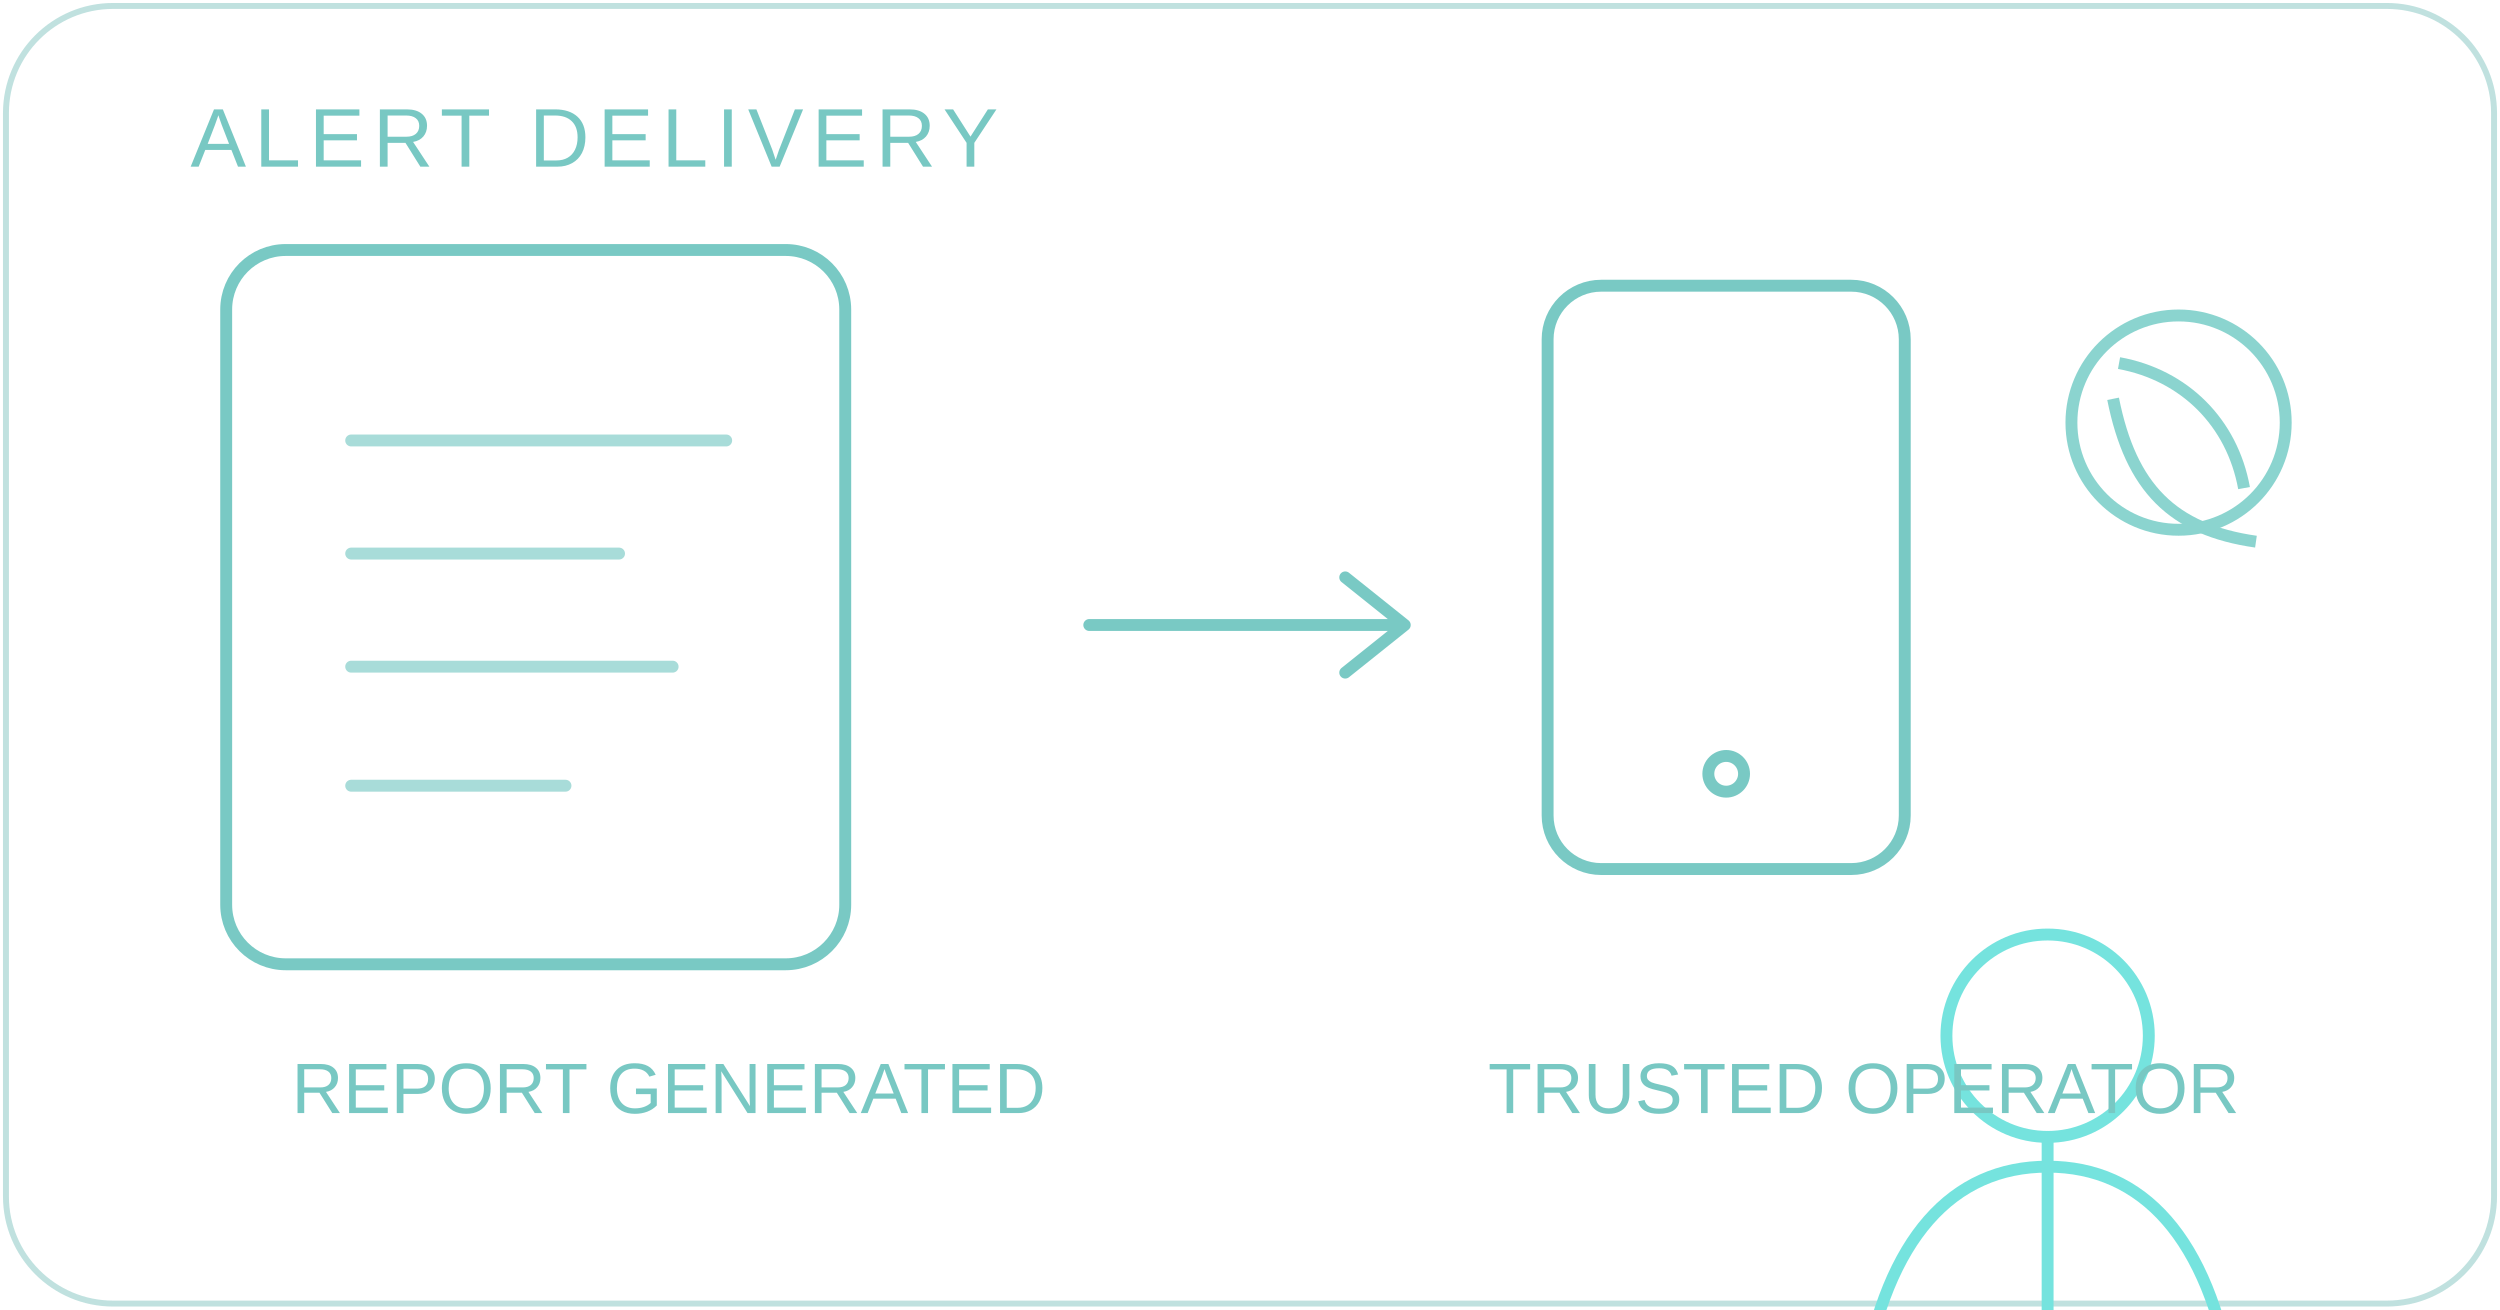
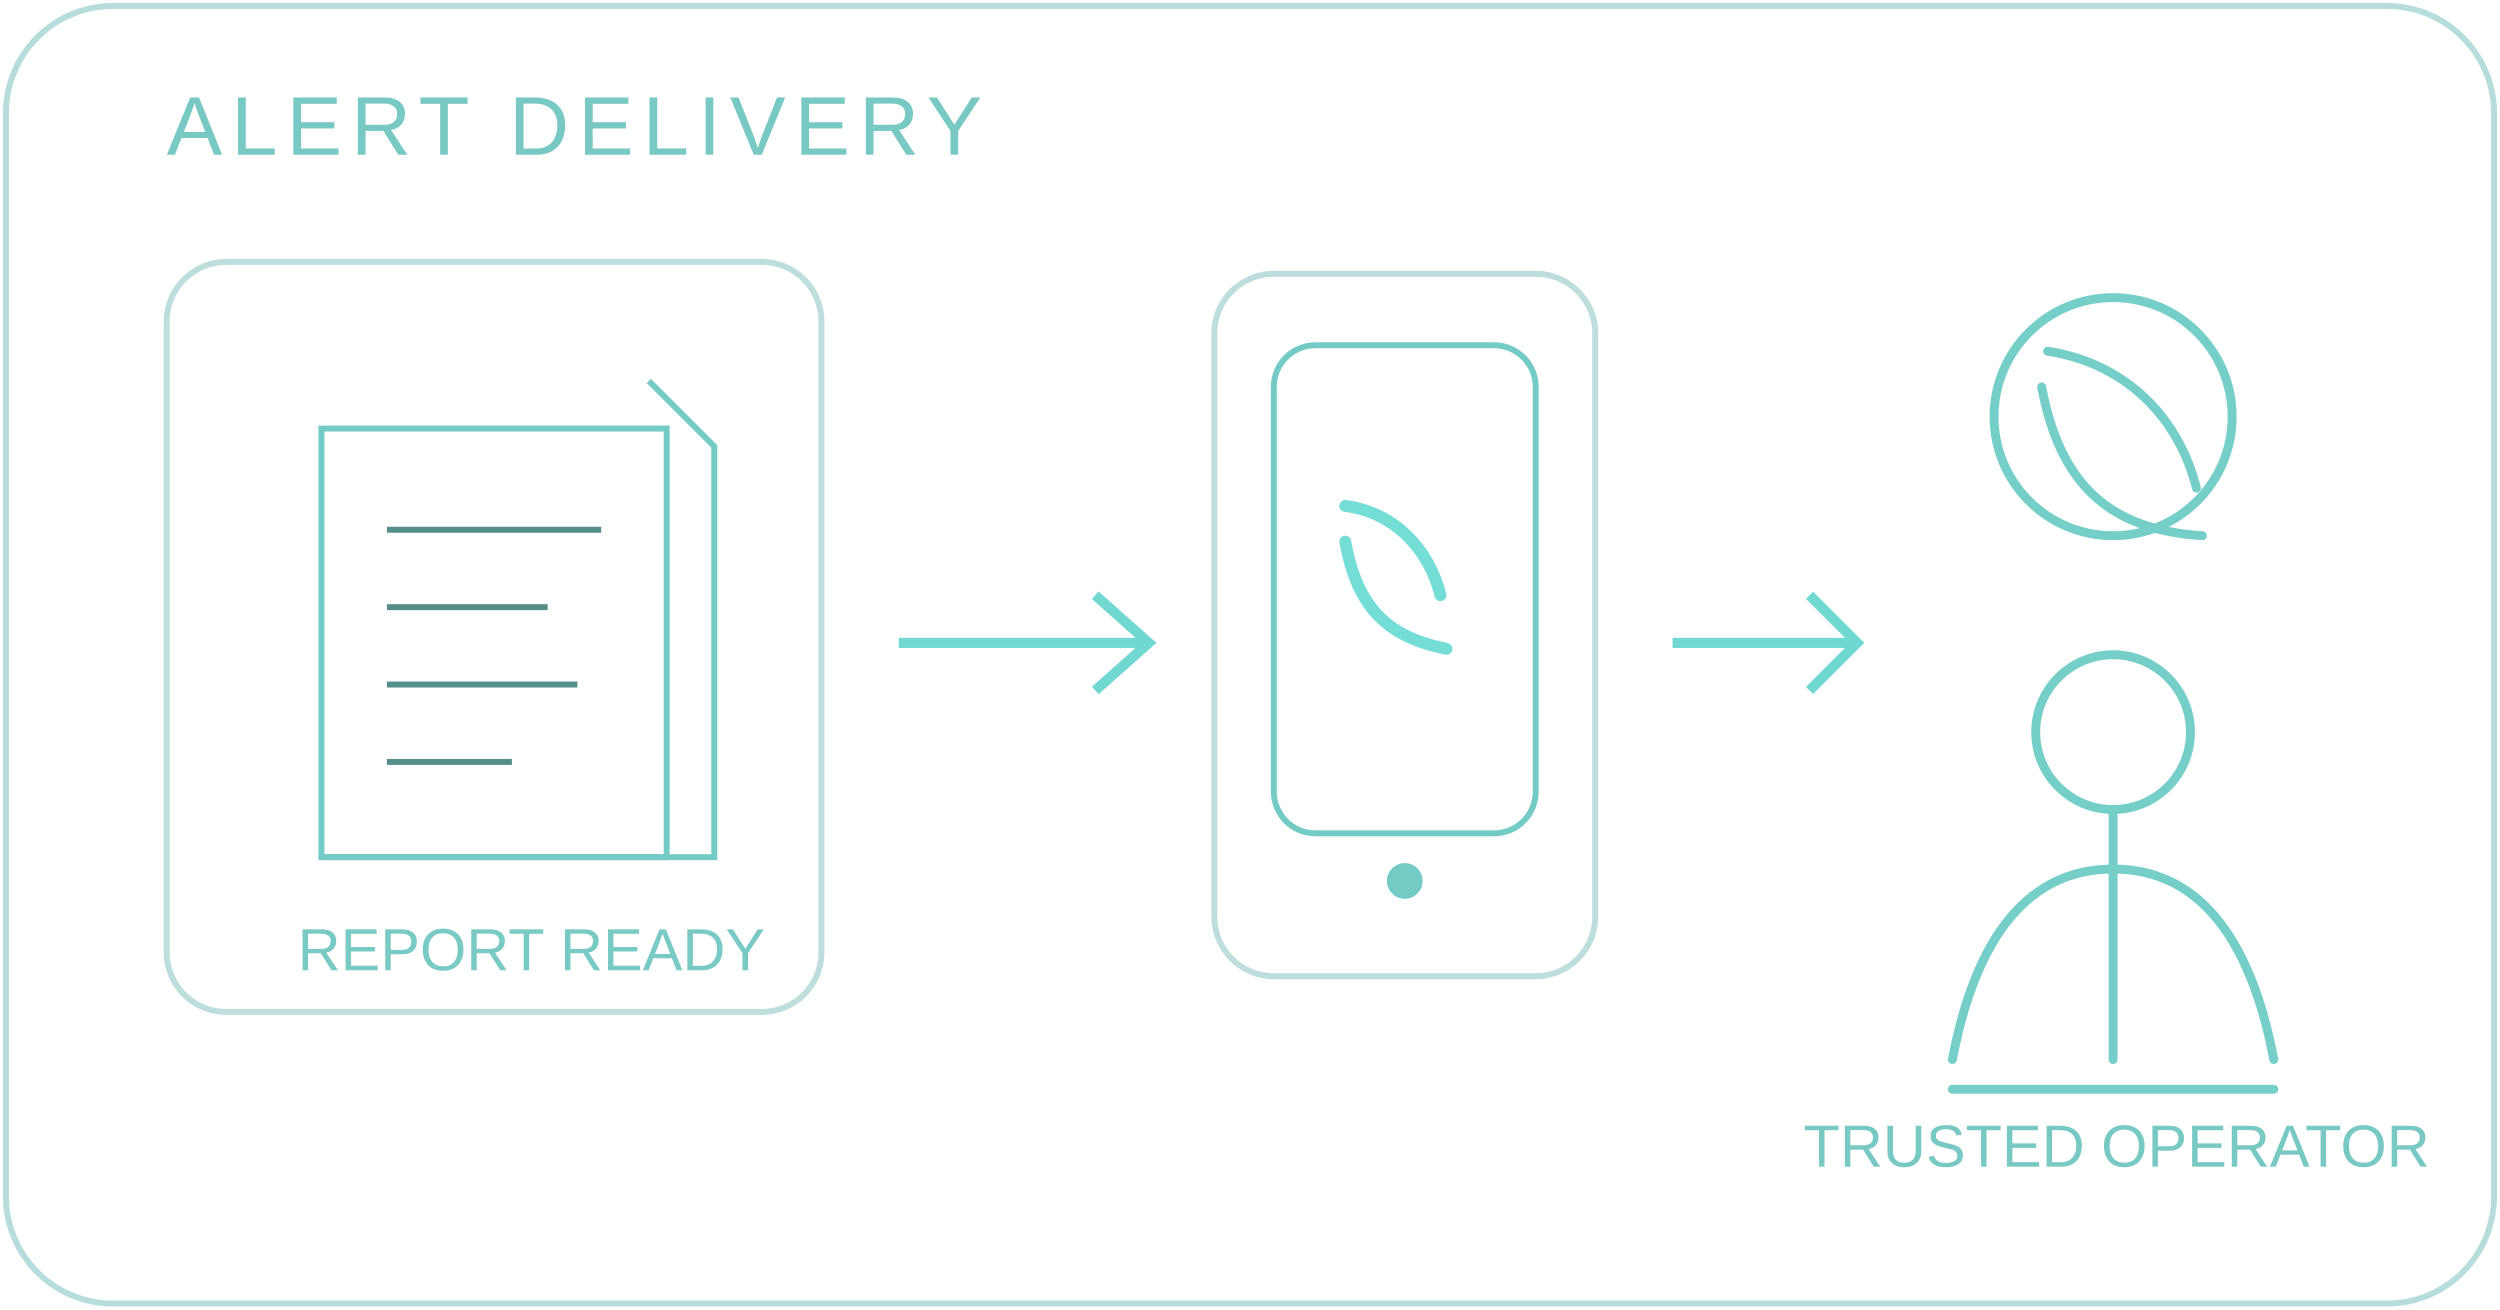
<svg xmlns="http://www.w3.org/2000/svg" viewBox="0 0 420 220" fill="none">
-   <rect x="1" y="1" width="418" height="218" rx="18" stroke="#75BDB9" stroke-opacity=".45" />
-   <g stroke="#79C9C4" stroke-width="2" stroke-linecap="round" stroke-linejoin="round">
-     <rect x="38" y="42" width="104" height="120" rx="10" />
-     <path d="M59 74h63M59 93h45M59 112h54M59 132h36" opacity=".65" />
-     <path d="M183 105h53m-10-8 10 8-10 8" />
-     <rect x="260" y="48" width="60" height="98" rx="9" />
-     <circle cx="290" cy="130" r="3" />
+   <rect x="1" y="1" width="418" height="218" rx="18" stroke="#6EBDB8" stroke-opacity=".5" />
+   <text x="28" y="26" fill="#78C8C3" font-family="Arial" font-size="14" letter-spacing="1.5">ALERT DELIVERY</text>
+   <g transform="translate(28 44)">
+     <rect width="110" height="126" rx="10" stroke="#6DB7B2" stroke-opacity=".45" />
+     <path d="M26 28h58v72H26z" stroke="#74CBC5" />
+     <path d="M37 45h36M37 58h27M37 71h32M37 84h21" stroke="#538E8A" />
+     <path d="M81 20 92 31v69H26" stroke="#74CBC5" />
+     <text x="22" y="119" fill="#79C9C4" font-family="Arial" font-size="10">REPORT READY</text>
  </g>
-   <g transform="translate(338 43)" stroke="#8BD4CF" stroke-width="2">
-     <circle cx="28" cy="28" r="18" />
-     <path d="M17 24c3 15 10 22 24 24M18 18c11 2 19 10 21 21" />
+   <path d="M151 108h42m-9-8 9 8-9 8" stroke="#70D8D1" stroke-width="1.7" />
+   <g transform="translate(204 46)">
+     <rect width="64" height="118" rx="10" stroke="#6DB7B2" stroke-opacity=".45" />
+     <rect x="10" y="12" width="44" height="82" rx="7" stroke="#74CBC5" />
+     <circle cx="32" cy="102" r="3" fill="#74CBC5" />
+     <path d="M22 45c2 11 7 16 17 18M22 39c8 1 14 7 16 15" stroke="#73DDD6" stroke-width="2" stroke-linecap="round" />
  </g>
-   <g transform="translate(290 149)" stroke="#75E3DE" stroke-width="2" stroke-linecap="round">
-     <circle cx="54" cy="25" r="17" />
-     <path d="M54 42v41m-31 0c4-24 15-36 31-36s27 12 31 36M16 91h76" />
+   <path d="M281 108h31m-8-8 8 8-8 8" stroke="#70D8D1" stroke-width="1.7" />
+   <g transform="translate(320 42)" stroke="#76CEC8" stroke-width="1.5" stroke-linecap="round" stroke-linejoin="round">
+     <circle cx="35" cy="28" r="20" />
+     <path d="M23 23c3 16 11 24 27 25M24 17c13 2 22 11 25 23" />
+     <circle cx="35" cy="81" r="13" />
+     <path d="M35 94v42m-27 0c4-21 13-32 27-32s23 11 27 32M8 141h54" />
  </g>
-   <g fill="#78C8C3" font-family="Arial, sans-serif">
-     <text x="32" y="28" font-size="14" letter-spacing="1.4">ALERT DELIVERY</text>
-     <text x="49" y="187" font-size="12">REPORT GENERATED</text>
-     <text x="250" y="187" font-size="12">TRUSTED OPERATOR</text>
-   </g>
+   <text x="303" y="196" fill="#78C8C3" font-family="Arial" font-size="10">TRUSTED OPERATOR</text>
</svg>
